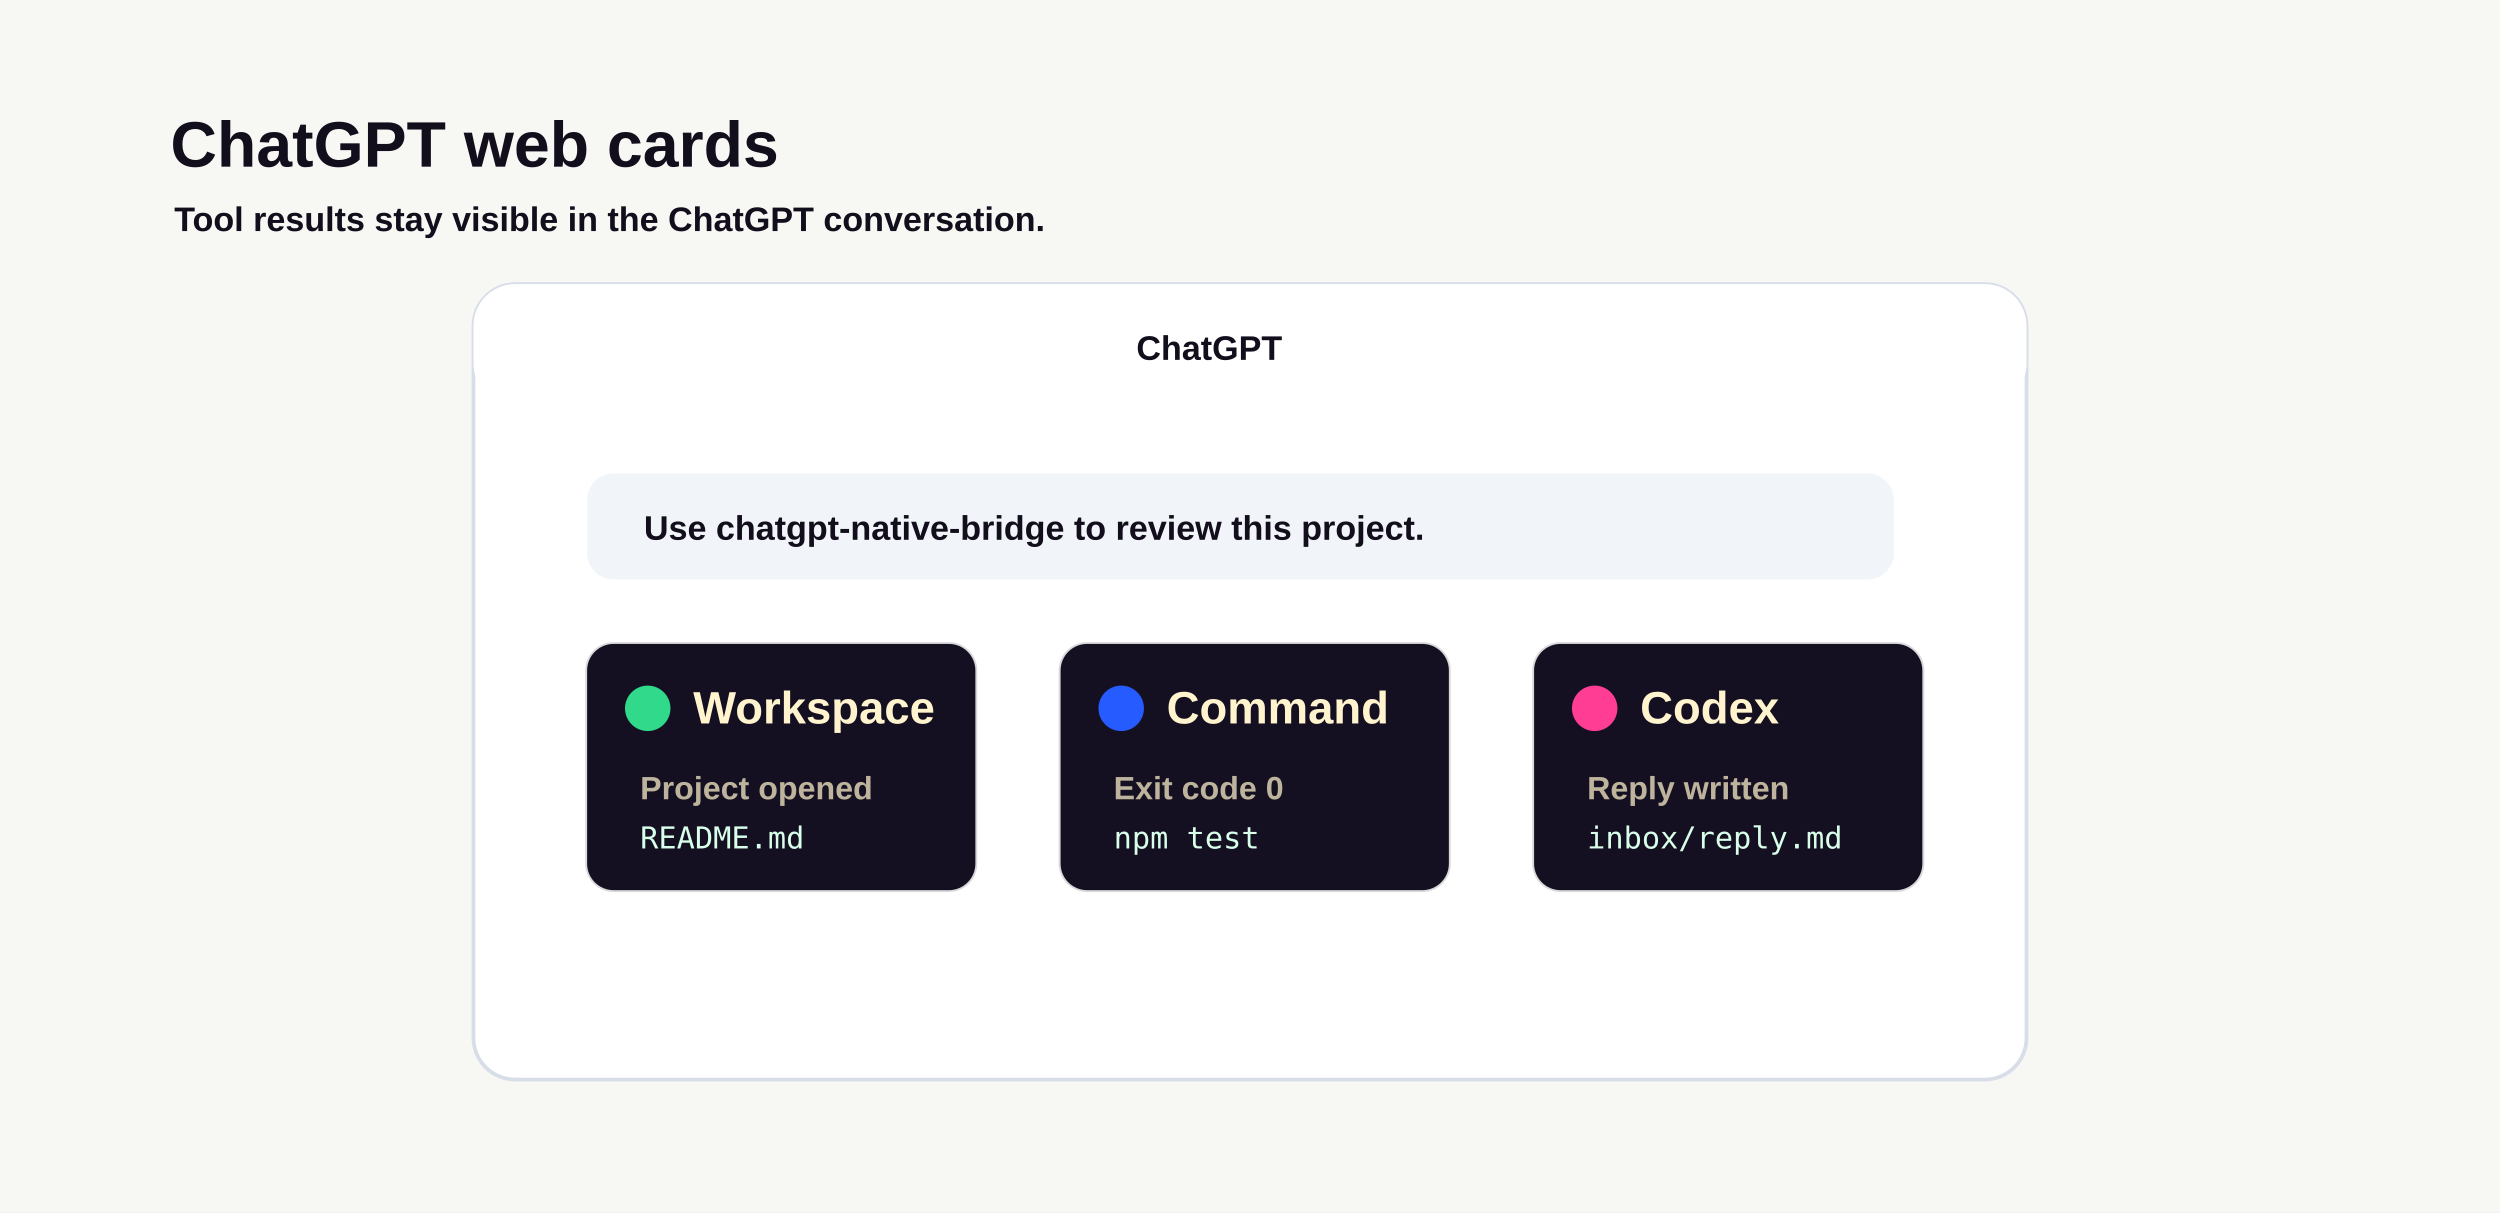
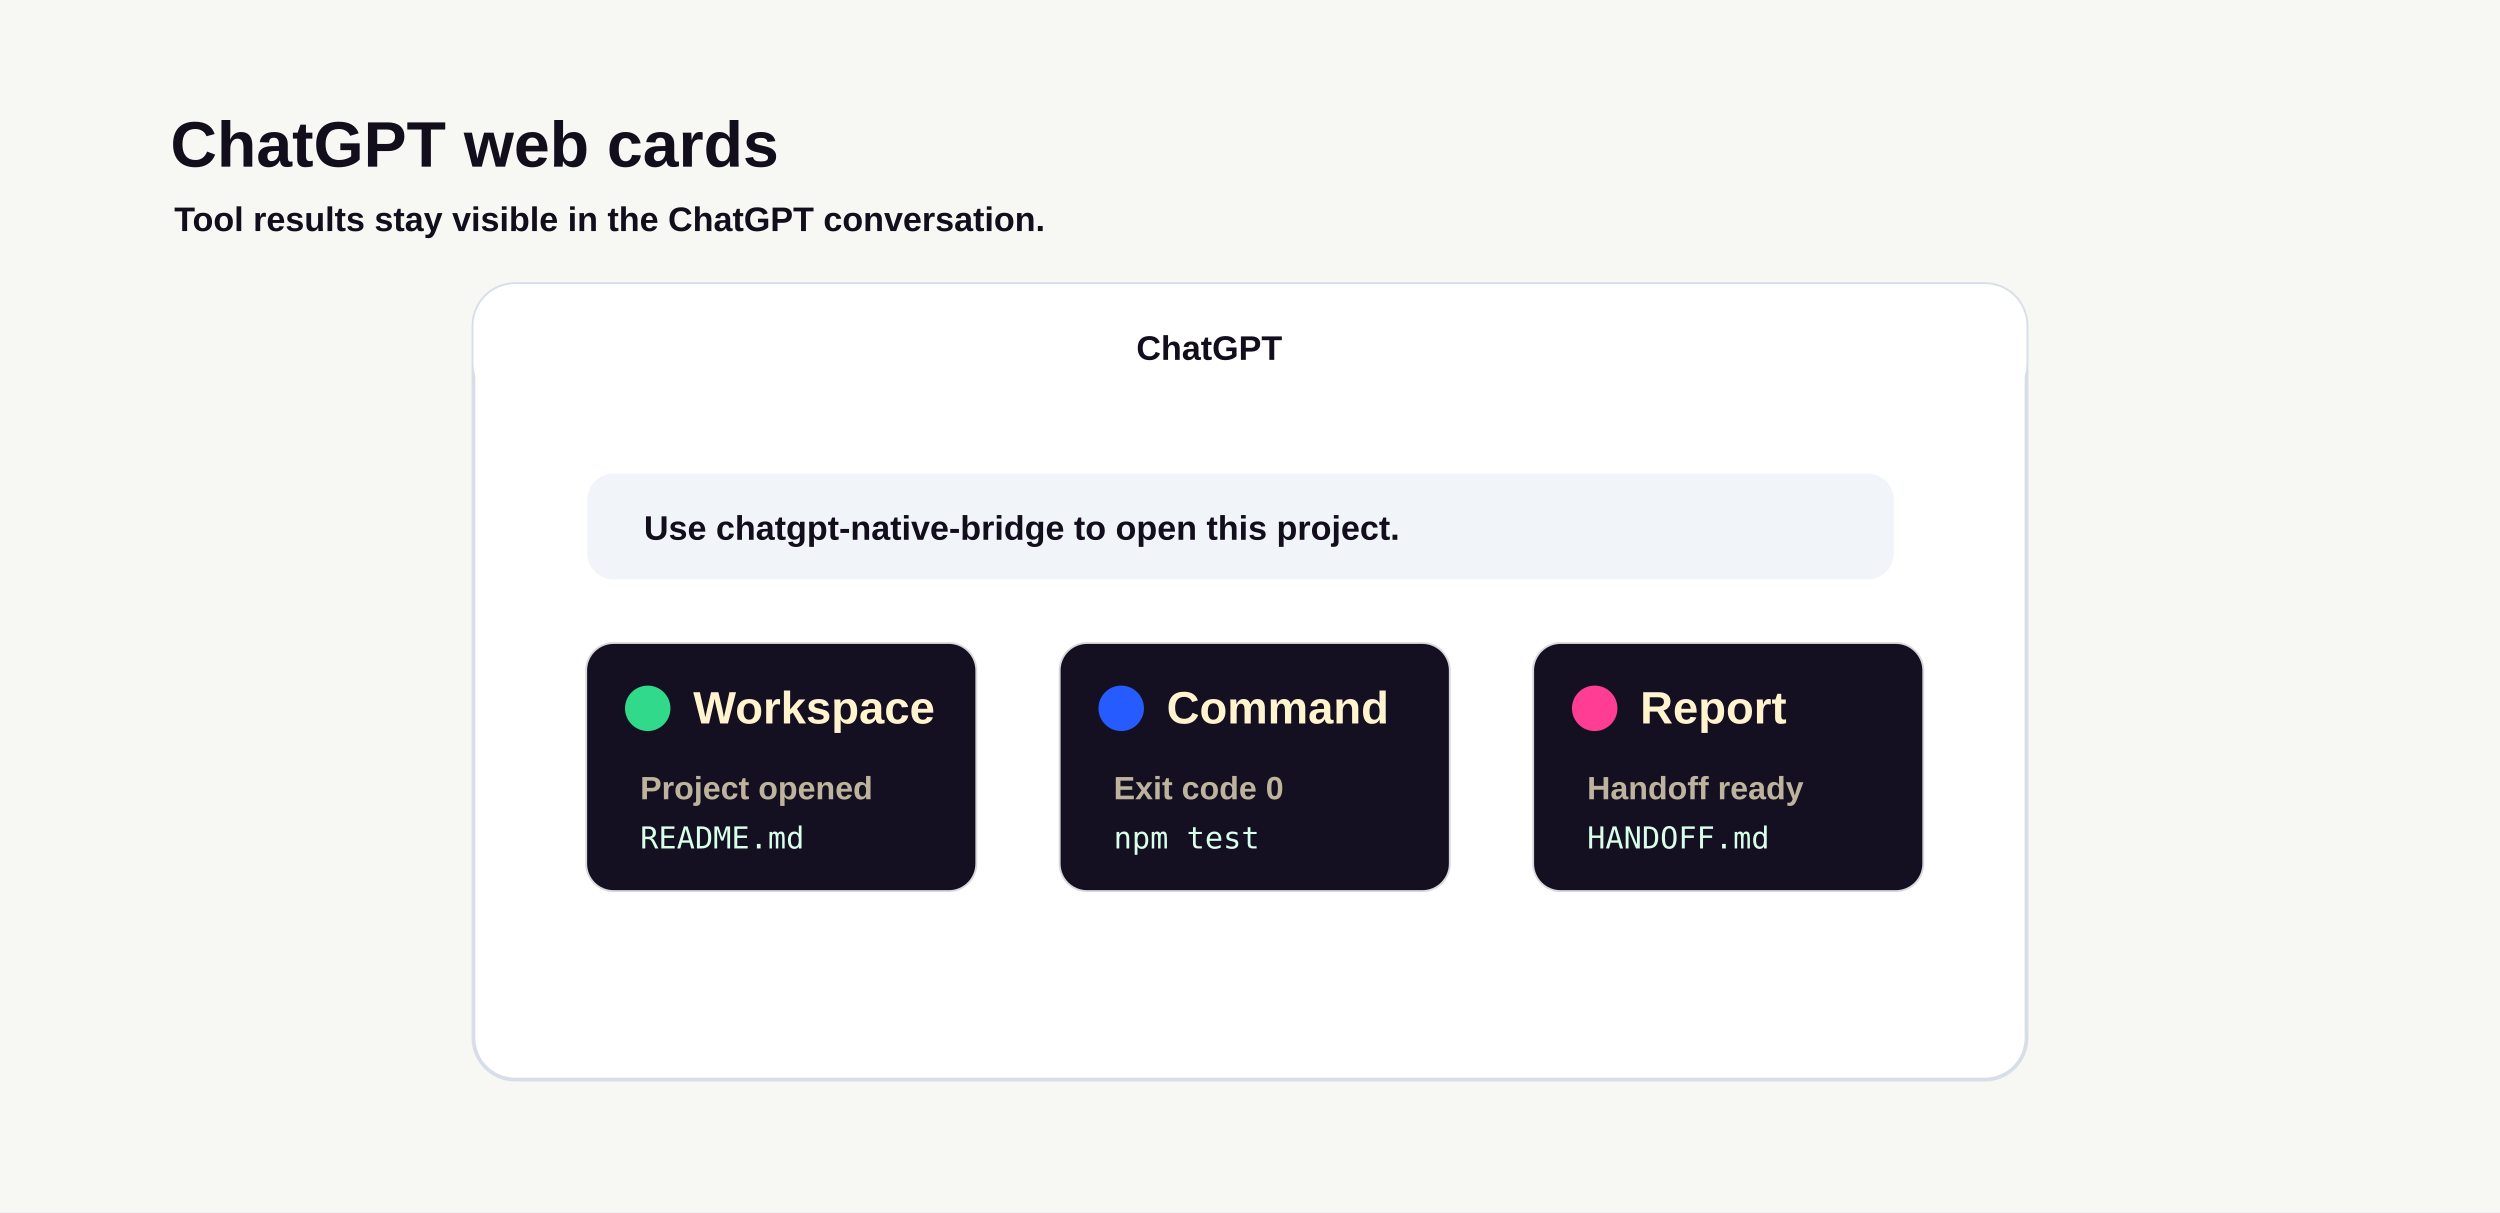
<svg xmlns="http://www.w3.org/2000/svg" width="1320" height="640" viewBox="0 0 1320 640" role="img" aria-labelledby="title desc">
  <defs>
    <style>
      .bg { fill: #f7f7f4; }
      .window { fill: #ffffff; stroke: #d8dee8; stroke-width: 2; }
      .bubble { fill: #f1f5f9; }
      .card { fill: #151021; stroke: rgba(18,14,28,.16); stroke-width: 2; }
      .card2 { fill: #fff4ce; stroke: #265cff; stroke-width: 2; }
      .title { font: 900 34px Arial, sans-serif; fill: #120e1c; }
      .dark { font: 800 24px Arial, sans-serif; fill: #fff4ce; }
      .muted { font: 600 17px Arial, sans-serif; fill: rgba(255,244,206,.72); }
      .text { font: 650 18px Arial, sans-serif; fill: #120e1c; }
      .code { font: 500 16px Consolas, monospace; fill: #d8ffe9; }
      .ok { fill: #31d98b; }
      .pink { fill: #ff3d94; }
      .blue { fill: #265cff; }
    </style>
  </defs>
  <rect class="bg" width="1320" height="640" />
  <text class="title" x="90" y="88">ChatGPT web cards</text>
  <text class="text" x="92" y="122">Tool results stay visible in the ChatGPT conversation.</text>
  <rect class="window" x="250" y="150" width="820" height="420" rx="22" />
  <rect x="250" y="150" width="820" height="64" rx="22" fill="#fff" />
  <text class="text" x="600" y="190">ChatGPT</text>
  <rect class="bubble" x="310" y="250" width="690" height="56" rx="14" />
-   <text class="text" x="340" y="285">Use chatgpt-native-bridge to review this project.</text>
+   <text class="text" x="340" y="285">Use chatgpt-native-bridge to open this project.</text>
  <rect class="card" x="310" y="340" width="205" height="130" rx="14" />
  <circle class="ok" cx="342" cy="374" r="12" />
  <text class="dark" x="366" y="382">Workspace</text>
  <text class="muted" x="338" y="422">Project opened</text>
  <text class="code" x="338" y="448">README.md</text>
  <rect class="card" x="560" y="340" width="205" height="130" rx="14" />
  <circle class="blue" cx="592" cy="374" r="12" />
  <text class="dark" x="616" y="382">Command</text>
  <text class="muted" x="588" y="422">Exit code 0</text>
  <text class="code" x="588" y="448">npm test</text>
  <rect class="card" x="810" y="340" width="205" height="130" rx="14" />
  <circle class="pink" cx="842" cy="374" r="12" />
-   <text class="dark" x="866" y="382">Codex</text>
-   <text class="muted" x="838" y="422">Reply written</text>
-   <text class="code" x="838" y="448">inbox/reply.md</text>
+   <text class="dark" x="866" y="382">Report</text>
+   <text class="muted" x="838" y="422">Handoff ready</text>
+   <text class="code" x="838" y="448">HANDOFF.md</text>
</svg>
